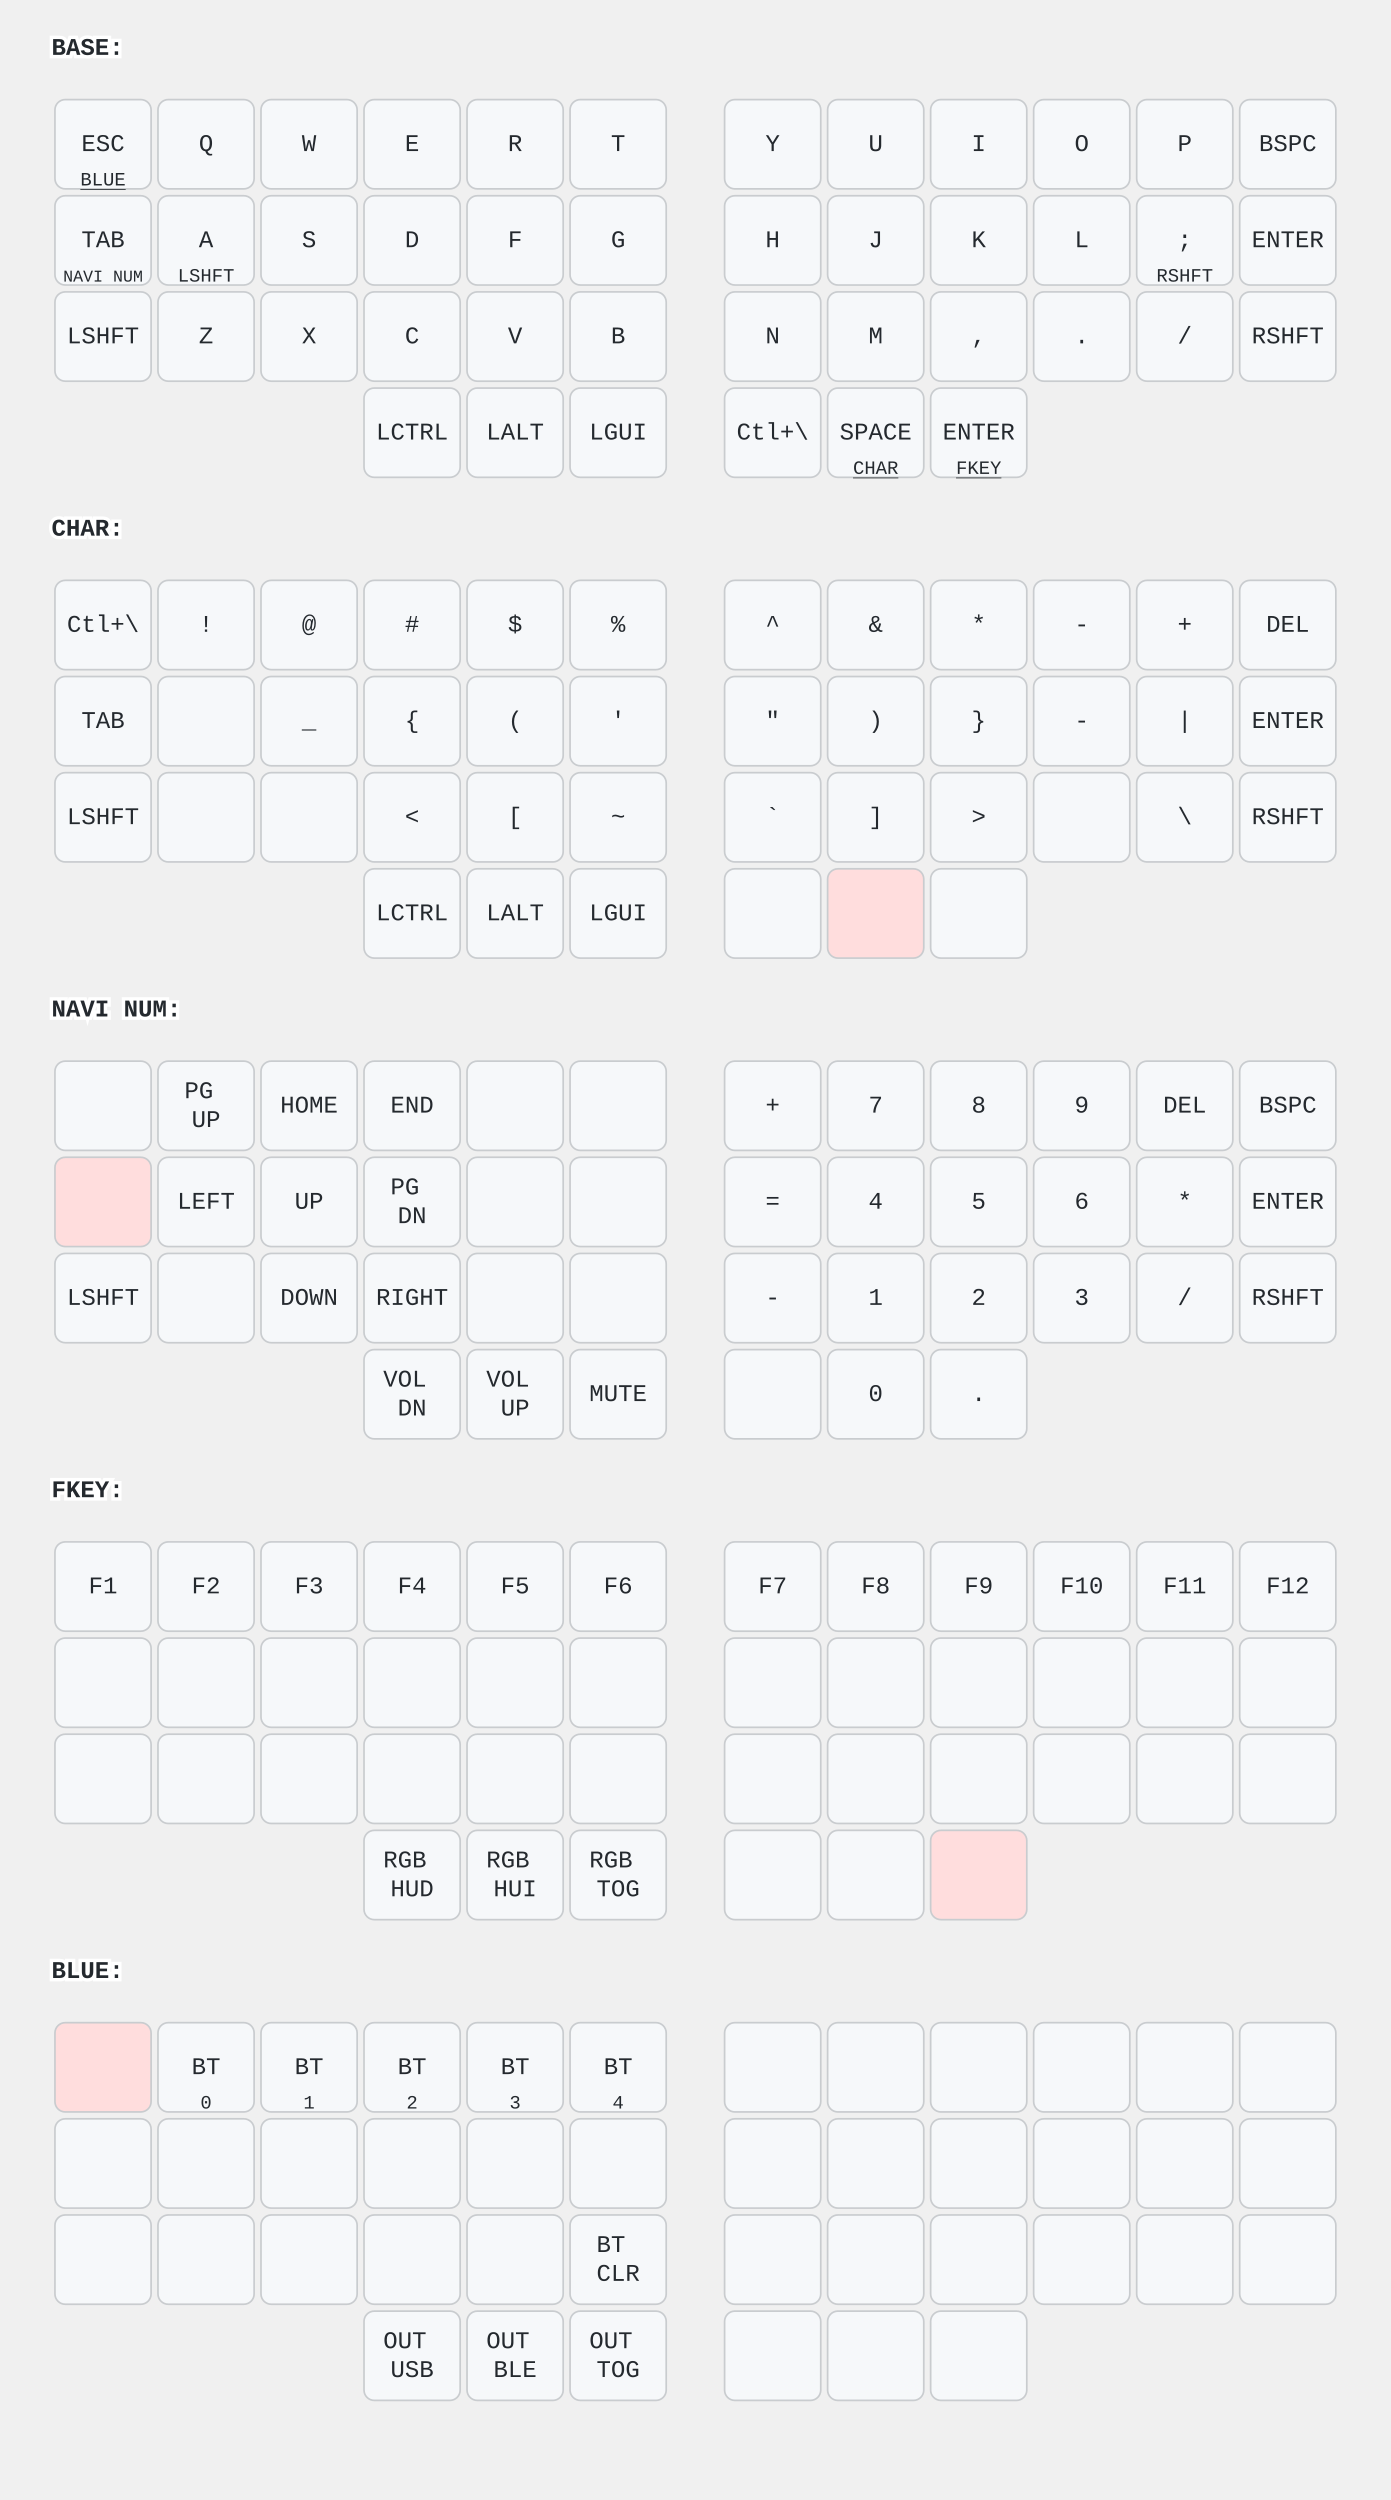
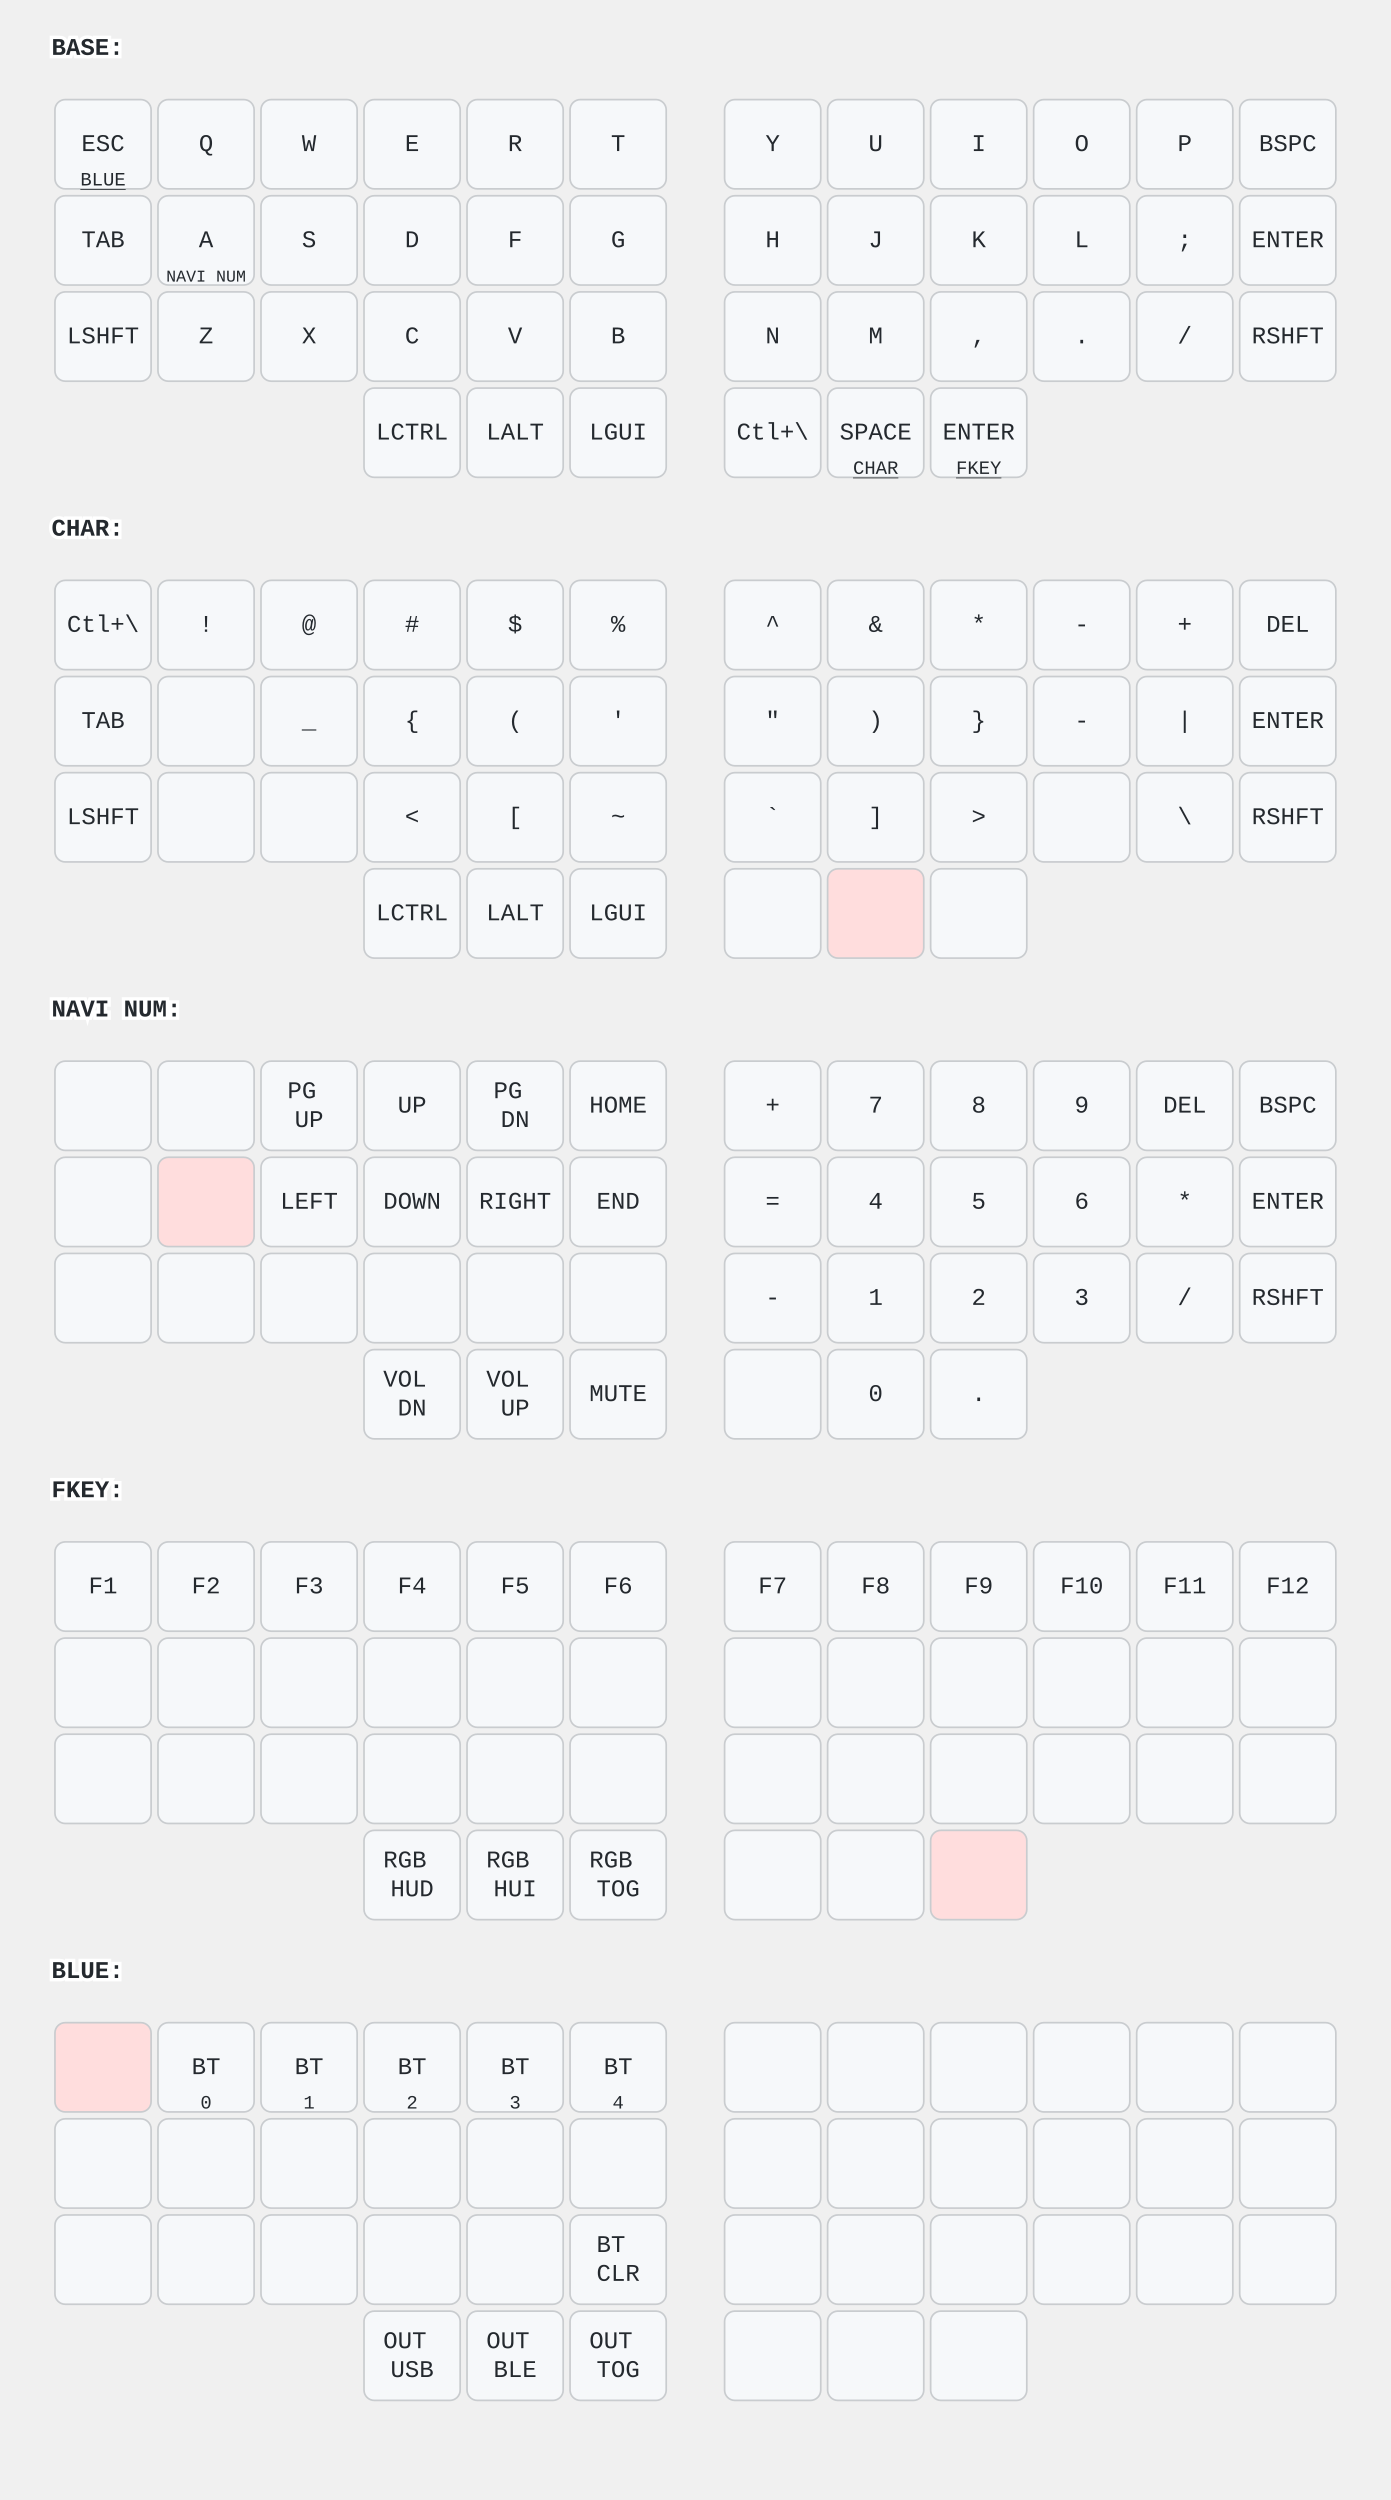
<svg xmlns="http://www.w3.org/2000/svg" width="810" height="1456" viewBox="0 0 810 1456" class="keymap">
  <style>/* inherit to force styles through use tags */
svg path {
    fill: inherit;
}

/* font and background color specifications */
svg.keymap {
    font-family: SFMono-Regular,Consolas,Liberation Mono,Menlo,monospace;
    font-size: 14px;
    font-kerning: normal;
    text-rendering: optimizeLegibility;
    fill: #24292e;
}

/* default key styling */
rect.key {
    fill: #f6f8fa;
}

rect.key, rect.combo {
    stroke: #c9cccf;
    stroke-width: 1;
}

/* default key side styling, only used is draw_key_sides is set */
rect.side {
    filter: brightness(90%);
}

/* color accent for combo boxes */
rect.combo, rect.combo-separate {
    fill: #cdf;
}

/* color accent for held keys */
rect.held, rect.combo.held {
    fill: #fdd;
}

/* color accent for ghost (optional) keys */
rect.ghost, rect.combo.ghost {
    stroke-dasharray: 4, 4;
    stroke-width: 2;
}

text {
    text-anchor: middle;
    dominant-baseline: middle;
}

/* styling for layer labels */
text.label {
    font-weight: bold;
    text-anchor: start;
    stroke: white;
    stroke-width: 4;
    paint-order: stroke;
}

/* styling for optional footer */
text.footer {
    text-anchor: end;
    dominant-baseline: auto;
    stroke: white;
    stroke-width: 4;
    paint-order: stroke;
}

/* styling for combo tap, and key non-tap label text */
text.combo, text.hold, text.shifted, text.left, text.right, text.tl, text.tr, text.bl, text.br {
    font-size: 11px;
}

text.hold, text.bl, text.br {
    text-anchor: middle;
    dominant-baseline: auto;
}

text.shifted, text.tl, text.tr {
    text-anchor: middle;
    dominant-baseline: hanging;
}

text.left, text.tl, text.bl {
    text-anchor: start;
}

text.right, text.tr, text.br {
    text-anchor: end;
}

text.layer-activator {
    text-decoration: underline;
}

/* styling for hold/shifted label text in combo box */
text.combo.hold, text.combo.shifted, text.combo.left, text.combo.right {
    font-size: 8px;
}

/* lighter symbol for transparent keys */
text.trans {
    fill: #7b7e81;
}

/* styling for combo dendrons */
path.combo {
    stroke-width: 1;
    stroke: gray;
    fill: none;
}

/* Start Tabler Icons Cleanup */
/* cannot use height/width with glyphs */
.icon-tabler &gt; path {
    fill: inherit;
    stroke: inherit;
    stroke-width: 2;
}
/* hide tabler's default box */
.icon-tabler &gt; path[stroke="none"][fill="none"] {
    visibility: hidden;
}
/* End Tabler Icons Cleanup */
</style>
  <g transform="translate(30, 0)" class="layer-BASE">
    <text x="0" y="28" class="label" id="BASE">BASE:</text>
    <g transform="translate(0, 56)">
      <g transform="translate(30, 28)" class="key keypos-0">
        <rect rx="6" ry="6" x="-28" y="-26" width="56" height="52" class="key" />
        <text x="0" y="0" class="key tap">ESC</text>
        <a href="#BLUE">
          <text x="0" y="24" class="key hold layer-activator">BLUE</text>
        </a>
      </g>
      <g transform="translate(90, 28)" class="key keypos-1">
        <rect rx="6" ry="6" x="-28" y="-26" width="56" height="52" class="key" />
        <text x="0" y="0" class="key tap">Q</text>
      </g>
      <g transform="translate(150, 28)" class="key keypos-2">
        <rect rx="6" ry="6" x="-28" y="-26" width="56" height="52" class="key" />
        <text x="0" y="0" class="key tap">W</text>
      </g>
      <g transform="translate(210, 28)" class="key keypos-3">
        <rect rx="6" ry="6" x="-28" y="-26" width="56" height="52" class="key" />
        <text x="0" y="0" class="key tap">E</text>
      </g>
      <g transform="translate(270, 28)" class="key keypos-4">
        <rect rx="6" ry="6" x="-28" y="-26" width="56" height="52" class="key" />
        <text x="0" y="0" class="key tap">R</text>
      </g>
      <g transform="translate(330, 28)" class="key keypos-5">
        <rect rx="6" ry="6" x="-28" y="-26" width="56" height="52" class="key" />
        <text x="0" y="0" class="key tap">T</text>
      </g>
      <g transform="translate(420, 28)" class="key keypos-6">
        <rect rx="6" ry="6" x="-28" y="-26" width="56" height="52" class="key" />
        <text x="0" y="0" class="key tap">Y</text>
      </g>
      <g transform="translate(480, 28)" class="key keypos-7">
        <rect rx="6" ry="6" x="-28" y="-26" width="56" height="52" class="key" />
        <text x="0" y="0" class="key tap">U</text>
      </g>
      <g transform="translate(540, 28)" class="key keypos-8">
        <rect rx="6" ry="6" x="-28" y="-26" width="56" height="52" class="key" />
        <text x="0" y="0" class="key tap">I</text>
      </g>
      <g transform="translate(600, 28)" class="key keypos-9">
        <rect rx="6" ry="6" x="-28" y="-26" width="56" height="52" class="key" />
        <text x="0" y="0" class="key tap">O</text>
      </g>
      <g transform="translate(660, 28)" class="key keypos-10">
        <rect rx="6" ry="6" x="-28" y="-26" width="56" height="52" class="key" />
        <text x="0" y="0" class="key tap">P</text>
      </g>
      <g transform="translate(720, 28)" class="key keypos-11">
        <rect rx="6" ry="6" x="-28" y="-26" width="56" height="52" class="key" />
        <text x="0" y="0" class="key tap">BSPC</text>
      </g>
      <g transform="translate(30, 84)" class="key keypos-12">
        <rect rx="6" ry="6" x="-28" y="-26" width="56" height="52" class="key" />
        <text x="0" y="0" class="key tap">TAB</text>
+       </g>
+       <g transform="translate(90, 84)" class="key keypos-13">
+         <rect rx="6" ry="6" x="-28" y="-26" width="56" height="52" class="key" />
+         <text x="0" y="0" class="key tap">A</text>
        <a href="#NAVI-NUM">
          <text x="0" y="24" class="key hold layer-activator">
            <tspan style="font-size: 88%">NAVI NUM</tspan>
          </text>
        </a>
      </g>
-       <g transform="translate(90, 84)" class="key keypos-13">
-         <rect rx="6" ry="6" x="-28" y="-26" width="56" height="52" class="key" />
-         <text x="0" y="0" class="key tap">A</text>
-         <text x="0" y="24" class="key hold">LSHFT</text>
-       </g>
      <g transform="translate(150, 84)" class="key keypos-14">
        <rect rx="6" ry="6" x="-28" y="-26" width="56" height="52" class="key" />
        <text x="0" y="0" class="key tap">S</text>
      </g>
      <g transform="translate(210, 84)" class="key keypos-15">
        <rect rx="6" ry="6" x="-28" y="-26" width="56" height="52" class="key" />
        <text x="0" y="0" class="key tap">D</text>
      </g>
      <g transform="translate(270, 84)" class="key keypos-16">
        <rect rx="6" ry="6" x="-28" y="-26" width="56" height="52" class="key" />
        <text x="0" y="0" class="key tap">F</text>
      </g>
      <g transform="translate(330, 84)" class="key keypos-17">
        <rect rx="6" ry="6" x="-28" y="-26" width="56" height="52" class="key" />
        <text x="0" y="0" class="key tap">G</text>
      </g>
      <g transform="translate(420, 84)" class="key keypos-18">
        <rect rx="6" ry="6" x="-28" y="-26" width="56" height="52" class="key" />
        <text x="0" y="0" class="key tap">H</text>
      </g>
      <g transform="translate(480, 84)" class="key keypos-19">
        <rect rx="6" ry="6" x="-28" y="-26" width="56" height="52" class="key" />
        <text x="0" y="0" class="key tap">J</text>
      </g>
      <g transform="translate(540, 84)" class="key keypos-20">
        <rect rx="6" ry="6" x="-28" y="-26" width="56" height="52" class="key" />
        <text x="0" y="0" class="key tap">K</text>
      </g>
      <g transform="translate(600, 84)" class="key keypos-21">
        <rect rx="6" ry="6" x="-28" y="-26" width="56" height="52" class="key" />
        <text x="0" y="0" class="key tap">L</text>
      </g>
      <g transform="translate(660, 84)" class="key keypos-22">
        <rect rx="6" ry="6" x="-28" y="-26" width="56" height="52" class="key" />
        <text x="0" y="0" class="key tap">;</text>
-         <text x="0" y="24" class="key hold">RSHFT</text>
      </g>
      <g transform="translate(720, 84)" class="key keypos-23">
        <rect rx="6" ry="6" x="-28" y="-26" width="56" height="52" class="key" />
        <text x="0" y="0" class="key tap">ENTER</text>
      </g>
      <g transform="translate(30, 140)" class="key keypos-24">
        <rect rx="6" ry="6" x="-28" y="-26" width="56" height="52" class="key" />
        <text x="0" y="0" class="key tap">LSHFT</text>
      </g>
      <g transform="translate(90, 140)" class="key keypos-25">
        <rect rx="6" ry="6" x="-28" y="-26" width="56" height="52" class="key" />
        <text x="0" y="0" class="key tap">Z</text>
      </g>
      <g transform="translate(150, 140)" class="key keypos-26">
        <rect rx="6" ry="6" x="-28" y="-26" width="56" height="52" class="key" />
        <text x="0" y="0" class="key tap">X</text>
      </g>
      <g transform="translate(210, 140)" class="key keypos-27">
        <rect rx="6" ry="6" x="-28" y="-26" width="56" height="52" class="key" />
        <text x="0" y="0" class="key tap">C</text>
      </g>
      <g transform="translate(270, 140)" class="key keypos-28">
        <rect rx="6" ry="6" x="-28" y="-26" width="56" height="52" class="key" />
        <text x="0" y="0" class="key tap">V</text>
      </g>
      <g transform="translate(330, 140)" class="key keypos-29">
        <rect rx="6" ry="6" x="-28" y="-26" width="56" height="52" class="key" />
        <text x="0" y="0" class="key tap">B</text>
      </g>
      <g transform="translate(420, 140)" class="key keypos-30">
        <rect rx="6" ry="6" x="-28" y="-26" width="56" height="52" class="key" />
        <text x="0" y="0" class="key tap">N</text>
      </g>
      <g transform="translate(480, 140)" class="key keypos-31">
        <rect rx="6" ry="6" x="-28" y="-26" width="56" height="52" class="key" />
        <text x="0" y="0" class="key tap">M</text>
      </g>
      <g transform="translate(540, 140)" class="key keypos-32">
        <rect rx="6" ry="6" x="-28" y="-26" width="56" height="52" class="key" />
        <text x="0" y="0" class="key tap">,</text>
      </g>
      <g transform="translate(600, 140)" class="key keypos-33">
        <rect rx="6" ry="6" x="-28" y="-26" width="56" height="52" class="key" />
        <text x="0" y="0" class="key tap">.</text>
      </g>
      <g transform="translate(660, 140)" class="key keypos-34">
        <rect rx="6" ry="6" x="-28" y="-26" width="56" height="52" class="key" />
        <text x="0" y="0" class="key tap">/</text>
      </g>
      <g transform="translate(720, 140)" class="key keypos-35">
        <rect rx="6" ry="6" x="-28" y="-26" width="56" height="52" class="key" />
        <text x="0" y="0" class="key tap">RSHFT</text>
      </g>
      <g transform="translate(210, 196)" class="key keypos-36">
        <rect rx="6" ry="6" x="-28" y="-26" width="56" height="52" class="key" />
        <text x="0" y="0" class="key tap">LCTRL</text>
      </g>
      <g transform="translate(270, 196)" class="key keypos-37">
        <rect rx="6" ry="6" x="-28" y="-26" width="56" height="52" class="key" />
        <text x="0" y="0" class="key tap">LALT</text>
      </g>
      <g transform="translate(330, 196)" class="key keypos-38">
        <rect rx="6" ry="6" x="-28" y="-26" width="56" height="52" class="key" />
        <text x="0" y="0" class="key tap">LGUI</text>
      </g>
      <g transform="translate(420, 196)" class="key keypos-39">
        <rect rx="6" ry="6" x="-28" y="-26" width="56" height="52" class="key" />
        <text x="0" y="0" class="key tap">Ctl+\</text>
      </g>
      <g transform="translate(480, 196)" class="key keypos-40">
        <rect rx="6" ry="6" x="-28" y="-26" width="56" height="52" class="key" />
        <text x="0" y="0" class="key tap">SPACE</text>
        <a href="#CHAR">
          <text x="0" y="24" class="key hold layer-activator">CHAR</text>
        </a>
      </g>
      <g transform="translate(540, 196)" class="key keypos-41">
        <rect rx="6" ry="6" x="-28" y="-26" width="56" height="52" class="key" />
        <text x="0" y="0" class="key tap">ENTER</text>
        <a href="#FKEY">
          <text x="0" y="24" class="key hold layer-activator">FKEY</text>
        </a>
      </g>
    </g>
  </g>
  <g transform="translate(30, 280)" class="layer-CHAR">
    <text x="0" y="28" class="label" id="CHAR">CHAR:</text>
    <g transform="translate(0, 56)">
      <g transform="translate(30, 28)" class="key keypos-0">
        <rect rx="6" ry="6" x="-28" y="-26" width="56" height="52" class="key" />
        <text x="0" y="0" class="key tap">Ctl+\</text>
      </g>
      <g transform="translate(90, 28)" class="key keypos-1">
        <rect rx="6" ry="6" x="-28" y="-26" width="56" height="52" class="key" />
        <text x="0" y="0" class="key tap">!</text>
      </g>
      <g transform="translate(150, 28)" class="key keypos-2">
        <rect rx="6" ry="6" x="-28" y="-26" width="56" height="52" class="key" />
        <text x="0" y="0" class="key tap">@</text>
      </g>
      <g transform="translate(210, 28)" class="key keypos-3">
        <rect rx="6" ry="6" x="-28" y="-26" width="56" height="52" class="key" />
        <text x="0" y="0" class="key tap">#</text>
      </g>
      <g transform="translate(270, 28)" class="key keypos-4">
        <rect rx="6" ry="6" x="-28" y="-26" width="56" height="52" class="key" />
        <text x="0" y="0" class="key tap">$</text>
      </g>
      <g transform="translate(330, 28)" class="key keypos-5">
        <rect rx="6" ry="6" x="-28" y="-26" width="56" height="52" class="key" />
        <text x="0" y="0" class="key tap">%</text>
      </g>
      <g transform="translate(420, 28)" class="key keypos-6">
        <rect rx="6" ry="6" x="-28" y="-26" width="56" height="52" class="key" />
        <text x="0" y="0" class="key tap">^</text>
      </g>
      <g transform="translate(480, 28)" class="key keypos-7">
        <rect rx="6" ry="6" x="-28" y="-26" width="56" height="52" class="key" />
        <text x="0" y="0" class="key tap">&amp;</text>
      </g>
      <g transform="translate(540, 28)" class="key keypos-8">
        <rect rx="6" ry="6" x="-28" y="-26" width="56" height="52" class="key" />
        <text x="0" y="0" class="key tap">*</text>
      </g>
      <g transform="translate(600, 28)" class="key keypos-9">
        <rect rx="6" ry="6" x="-28" y="-26" width="56" height="52" class="key" />
        <text x="0" y="0" class="key tap">-</text>
      </g>
      <g transform="translate(660, 28)" class="key keypos-10">
        <rect rx="6" ry="6" x="-28" y="-26" width="56" height="52" class="key" />
        <text x="0" y="0" class="key tap">+</text>
      </g>
      <g transform="translate(720, 28)" class="key keypos-11">
        <rect rx="6" ry="6" x="-28" y="-26" width="56" height="52" class="key" />
        <text x="0" y="0" class="key tap">DEL</text>
      </g>
      <g transform="translate(30, 84)" class="key keypos-12">
        <rect rx="6" ry="6" x="-28" y="-26" width="56" height="52" class="key" />
        <text x="0" y="0" class="key tap">TAB</text>
      </g>
      <g transform="translate(90, 84)" class="key keypos-13">
        <rect rx="6" ry="6" x="-28" y="-26" width="56" height="52" class="key" />
      </g>
      <g transform="translate(150, 84)" class="key keypos-14">
        <rect rx="6" ry="6" x="-28" y="-26" width="56" height="52" class="key" />
        <text x="0" y="0" class="key tap">_</text>
      </g>
      <g transform="translate(210, 84)" class="key keypos-15">
        <rect rx="6" ry="6" x="-28" y="-26" width="56" height="52" class="key" />
        <text x="0" y="0" class="key tap">{</text>
      </g>
      <g transform="translate(270, 84)" class="key keypos-16">
        <rect rx="6" ry="6" x="-28" y="-26" width="56" height="52" class="key" />
        <text x="0" y="0" class="key tap">(</text>
      </g>
      <g transform="translate(330, 84)" class="key keypos-17">
        <rect rx="6" ry="6" x="-28" y="-26" width="56" height="52" class="key" />
        <text x="0" y="0" class="key tap">'</text>
      </g>
      <g transform="translate(420, 84)" class="key keypos-18">
        <rect rx="6" ry="6" x="-28" y="-26" width="56" height="52" class="key" />
        <text x="0" y="0" class="key tap">"</text>
      </g>
      <g transform="translate(480, 84)" class="key keypos-19">
        <rect rx="6" ry="6" x="-28" y="-26" width="56" height="52" class="key" />
        <text x="0" y="0" class="key tap">)</text>
      </g>
      <g transform="translate(540, 84)" class="key keypos-20">
        <rect rx="6" ry="6" x="-28" y="-26" width="56" height="52" class="key" />
        <text x="0" y="0" class="key tap">}</text>
      </g>
      <g transform="translate(600, 84)" class="key keypos-21">
        <rect rx="6" ry="6" x="-28" y="-26" width="56" height="52" class="key" />
        <text x="0" y="0" class="key tap">-</text>
      </g>
      <g transform="translate(660, 84)" class="key keypos-22">
        <rect rx="6" ry="6" x="-28" y="-26" width="56" height="52" class="key" />
        <text x="0" y="0" class="key tap">|</text>
      </g>
      <g transform="translate(720, 84)" class="key keypos-23">
        <rect rx="6" ry="6" x="-28" y="-26" width="56" height="52" class="key" />
        <text x="0" y="0" class="key tap">ENTER</text>
      </g>
      <g transform="translate(30, 140)" class="key keypos-24">
        <rect rx="6" ry="6" x="-28" y="-26" width="56" height="52" class="key" />
        <text x="0" y="0" class="key tap">LSHFT</text>
      </g>
      <g transform="translate(90, 140)" class="key keypos-25">
        <rect rx="6" ry="6" x="-28" y="-26" width="56" height="52" class="key" />
      </g>
      <g transform="translate(150, 140)" class="key keypos-26">
        <rect rx="6" ry="6" x="-28" y="-26" width="56" height="52" class="key" />
      </g>
      <g transform="translate(210, 140)" class="key keypos-27">
        <rect rx="6" ry="6" x="-28" y="-26" width="56" height="52" class="key" />
        <text x="0" y="0" class="key tap">&lt;</text>
      </g>
      <g transform="translate(270, 140)" class="key keypos-28">
        <rect rx="6" ry="6" x="-28" y="-26" width="56" height="52" class="key" />
        <text x="0" y="0" class="key tap">[</text>
      </g>
      <g transform="translate(330, 140)" class="key keypos-29">
        <rect rx="6" ry="6" x="-28" y="-26" width="56" height="52" class="key" />
        <text x="0" y="0" class="key tap">~</text>
      </g>
      <g transform="translate(420, 140)" class="key keypos-30">
        <rect rx="6" ry="6" x="-28" y="-26" width="56" height="52" class="key" />
        <text x="0" y="0" class="key tap">`</text>
      </g>
      <g transform="translate(480, 140)" class="key keypos-31">
        <rect rx="6" ry="6" x="-28" y="-26" width="56" height="52" class="key" />
        <text x="0" y="0" class="key tap">]</text>
      </g>
      <g transform="translate(540, 140)" class="key keypos-32">
        <rect rx="6" ry="6" x="-28" y="-26" width="56" height="52" class="key" />
        <text x="0" y="0" class="key tap">&gt;</text>
      </g>
      <g transform="translate(600, 140)" class="key keypos-33">
        <rect rx="6" ry="6" x="-28" y="-26" width="56" height="52" class="key" />
      </g>
      <g transform="translate(660, 140)" class="key keypos-34">
        <rect rx="6" ry="6" x="-28" y="-26" width="56" height="52" class="key" />
        <text x="0" y="0" class="key tap">\</text>
      </g>
      <g transform="translate(720, 140)" class="key keypos-35">
        <rect rx="6" ry="6" x="-28" y="-26" width="56" height="52" class="key" />
        <text x="0" y="0" class="key tap">RSHFT</text>
      </g>
      <g transform="translate(210, 196)" class="key keypos-36">
        <rect rx="6" ry="6" x="-28" y="-26" width="56" height="52" class="key" />
        <text x="0" y="0" class="key tap">LCTRL</text>
      </g>
      <g transform="translate(270, 196)" class="key keypos-37">
        <rect rx="6" ry="6" x="-28" y="-26" width="56" height="52" class="key" />
        <text x="0" y="0" class="key tap">LALT</text>
      </g>
      <g transform="translate(330, 196)" class="key keypos-38">
        <rect rx="6" ry="6" x="-28" y="-26" width="56" height="52" class="key" />
        <text x="0" y="0" class="key tap">LGUI</text>
      </g>
      <g transform="translate(420, 196)" class="key keypos-39">
        <rect rx="6" ry="6" x="-28" y="-26" width="56" height="52" class="key" />
      </g>
      <g transform="translate(480, 196)" class="key held keypos-40">
        <rect rx="6" ry="6" x="-28" y="-26" width="56" height="52" class="key held" />
      </g>
      <g transform="translate(540, 196)" class="key keypos-41">
        <rect rx="6" ry="6" x="-28" y="-26" width="56" height="52" class="key" />
      </g>
    </g>
  </g>
  <g transform="translate(30, 560)" class="layer-NAVI NUM">
    <text x="0" y="28" class="label" id="NAVI-NUM">NAVI NUM:</text>
    <g transform="translate(0, 56)">
      <g transform="translate(30, 28)" class="key keypos-0">
        <rect rx="6" ry="6" x="-28" y="-26" width="56" height="52" class="key" />
      </g>
      <g transform="translate(90, 28)" class="key keypos-1">
        <rect rx="6" ry="6" x="-28" y="-26" width="56" height="52" class="key" />
+       </g>
+       <g transform="translate(150, 28)" class="key keypos-2">
+         <rect rx="6" ry="6" x="-28" y="-26" width="56" height="52" class="key" />
        <text x="0" y="0" class="key tap">
          <tspan x="0" dy="-0.6em">PG</tspan>
          <tspan x="0" dy="1.2em">UP</tspan>
        </text>
      </g>
-       <g transform="translate(150, 28)" class="key keypos-2">
-         <rect rx="6" ry="6" x="-28" y="-26" width="56" height="52" class="key" />
-         <text x="0" y="0" class="key tap">HOME</text>
-       </g>
      <g transform="translate(210, 28)" class="key keypos-3">
        <rect rx="6" ry="6" x="-28" y="-26" width="56" height="52" class="key" />
-         <text x="0" y="0" class="key tap">END</text>
+         <text x="0" y="0" class="key tap">UP</text>
      </g>
      <g transform="translate(270, 28)" class="key keypos-4">
-         <rect rx="6" ry="6" x="-28" y="-26" width="56" height="52" class="key" />
-       </g>
-       <g transform="translate(330, 28)" class="key keypos-5">
-         <rect rx="6" ry="6" x="-28" y="-26" width="56" height="52" class="key" />
-       </g>
-       <g transform="translate(420, 28)" class="key keypos-6">
-         <rect rx="6" ry="6" x="-28" y="-26" width="56" height="52" class="key" />
-         <text x="0" y="0" class="key tap">+</text>
-       </g>
-       <g transform="translate(480, 28)" class="key keypos-7">
-         <rect rx="6" ry="6" x="-28" y="-26" width="56" height="52" class="key" />
-         <text x="0" y="0" class="key tap">7</text>
-       </g>
-       <g transform="translate(540, 28)" class="key keypos-8">
-         <rect rx="6" ry="6" x="-28" y="-26" width="56" height="52" class="key" />
-         <text x="0" y="0" class="key tap">8</text>
-       </g>
-       <g transform="translate(600, 28)" class="key keypos-9">
-         <rect rx="6" ry="6" x="-28" y="-26" width="56" height="52" class="key" />
-         <text x="0" y="0" class="key tap">9</text>
-       </g>
-       <g transform="translate(660, 28)" class="key keypos-10">
-         <rect rx="6" ry="6" x="-28" y="-26" width="56" height="52" class="key" />
-         <text x="0" y="0" class="key tap">DEL</text>
-       </g>
-       <g transform="translate(720, 28)" class="key keypos-11">
-         <rect rx="6" ry="6" x="-28" y="-26" width="56" height="52" class="key" />
-         <text x="0" y="0" class="key tap">BSPC</text>
-       </g>
-       <g transform="translate(30, 84)" class="key held keypos-12">
-         <rect rx="6" ry="6" x="-28" y="-26" width="56" height="52" class="key held" />
-       </g>
-       <g transform="translate(90, 84)" class="key keypos-13">
-         <rect rx="6" ry="6" x="-28" y="-26" width="56" height="52" class="key" />
-         <text x="0" y="0" class="key tap">LEFT</text>
-       </g>
-       <g transform="translate(150, 84)" class="key keypos-14">
-         <rect rx="6" ry="6" x="-28" y="-26" width="56" height="52" class="key" />
-         <text x="0" y="0" class="key tap">UP</text>
-       </g>
-       <g transform="translate(210, 84)" class="key keypos-15">
        <rect rx="6" ry="6" x="-28" y="-26" width="56" height="52" class="key" />
        <text x="0" y="0" class="key tap">
          <tspan x="0" dy="-0.6em">PG</tspan>
          <tspan x="0" dy="1.2em">DN</tspan>
        </text>
      </g>
+       <g transform="translate(330, 28)" class="key keypos-5">
+         <rect rx="6" ry="6" x="-28" y="-26" width="56" height="52" class="key" />
+         <text x="0" y="0" class="key tap">HOME</text>
+       </g>
+       <g transform="translate(420, 28)" class="key keypos-6">
+         <rect rx="6" ry="6" x="-28" y="-26" width="56" height="52" class="key" />
+         <text x="0" y="0" class="key tap">+</text>
+       </g>
+       <g transform="translate(480, 28)" class="key keypos-7">
+         <rect rx="6" ry="6" x="-28" y="-26" width="56" height="52" class="key" />
+         <text x="0" y="0" class="key tap">7</text>
+       </g>
+       <g transform="translate(540, 28)" class="key keypos-8">
+         <rect rx="6" ry="6" x="-28" y="-26" width="56" height="52" class="key" />
+         <text x="0" y="0" class="key tap">8</text>
+       </g>
+       <g transform="translate(600, 28)" class="key keypos-9">
+         <rect rx="6" ry="6" x="-28" y="-26" width="56" height="52" class="key" />
+         <text x="0" y="0" class="key tap">9</text>
+       </g>
+       <g transform="translate(660, 28)" class="key keypos-10">
+         <rect rx="6" ry="6" x="-28" y="-26" width="56" height="52" class="key" />
+         <text x="0" y="0" class="key tap">DEL</text>
+       </g>
+       <g transform="translate(720, 28)" class="key keypos-11">
+         <rect rx="6" ry="6" x="-28" y="-26" width="56" height="52" class="key" />
+         <text x="0" y="0" class="key tap">BSPC</text>
+       </g>
+       <g transform="translate(30, 84)" class="key keypos-12">
+         <rect rx="6" ry="6" x="-28" y="-26" width="56" height="52" class="key" />
+       </g>
+       <g transform="translate(90, 84)" class="key held keypos-13">
+         <rect rx="6" ry="6" x="-28" y="-26" width="56" height="52" class="key held" />
+       </g>
+       <g transform="translate(150, 84)" class="key keypos-14">
+         <rect rx="6" ry="6" x="-28" y="-26" width="56" height="52" class="key" />
+         <text x="0" y="0" class="key tap">LEFT</text>
+       </g>
+       <g transform="translate(210, 84)" class="key keypos-15">
+         <rect rx="6" ry="6" x="-28" y="-26" width="56" height="52" class="key" />
+         <text x="0" y="0" class="key tap">DOWN</text>
+       </g>
      <g transform="translate(270, 84)" class="key keypos-16">
        <rect rx="6" ry="6" x="-28" y="-26" width="56" height="52" class="key" />
+         <text x="0" y="0" class="key tap">RIGHT</text>
      </g>
      <g transform="translate(330, 84)" class="key keypos-17">
        <rect rx="6" ry="6" x="-28" y="-26" width="56" height="52" class="key" />
+         <text x="0" y="0" class="key tap">END</text>
      </g>
      <g transform="translate(420, 84)" class="key keypos-18">
        <rect rx="6" ry="6" x="-28" y="-26" width="56" height="52" class="key" />
        <text x="0" y="0" class="key tap">=</text>
      </g>
      <g transform="translate(480, 84)" class="key keypos-19">
        <rect rx="6" ry="6" x="-28" y="-26" width="56" height="52" class="key" />
        <text x="0" y="0" class="key tap">4</text>
      </g>
      <g transform="translate(540, 84)" class="key keypos-20">
        <rect rx="6" ry="6" x="-28" y="-26" width="56" height="52" class="key" />
        <text x="0" y="0" class="key tap">5</text>
      </g>
      <g transform="translate(600, 84)" class="key keypos-21">
        <rect rx="6" ry="6" x="-28" y="-26" width="56" height="52" class="key" />
        <text x="0" y="0" class="key tap">6</text>
      </g>
      <g transform="translate(660, 84)" class="key keypos-22">
        <rect rx="6" ry="6" x="-28" y="-26" width="56" height="52" class="key" />
        <text x="0" y="0" class="key tap">*</text>
      </g>
      <g transform="translate(720, 84)" class="key keypos-23">
        <rect rx="6" ry="6" x="-28" y="-26" width="56" height="52" class="key" />
        <text x="0" y="0" class="key tap">ENTER</text>
      </g>
      <g transform="translate(30, 140)" class="key keypos-24">
        <rect rx="6" ry="6" x="-28" y="-26" width="56" height="52" class="key" />
-         <text x="0" y="0" class="key tap">LSHFT</text>
      </g>
      <g transform="translate(90, 140)" class="key keypos-25">
        <rect rx="6" ry="6" x="-28" y="-26" width="56" height="52" class="key" />
      </g>
      <g transform="translate(150, 140)" class="key keypos-26">
        <rect rx="6" ry="6" x="-28" y="-26" width="56" height="52" class="key" />
-         <text x="0" y="0" class="key tap">DOWN</text>
      </g>
      <g transform="translate(210, 140)" class="key keypos-27">
        <rect rx="6" ry="6" x="-28" y="-26" width="56" height="52" class="key" />
-         <text x="0" y="0" class="key tap">RIGHT</text>
      </g>
      <g transform="translate(270, 140)" class="key keypos-28">
        <rect rx="6" ry="6" x="-28" y="-26" width="56" height="52" class="key" />
      </g>
      <g transform="translate(330, 140)" class="key keypos-29">
        <rect rx="6" ry="6" x="-28" y="-26" width="56" height="52" class="key" />
      </g>
      <g transform="translate(420, 140)" class="key keypos-30">
        <rect rx="6" ry="6" x="-28" y="-26" width="56" height="52" class="key" />
        <text x="0" y="0" class="key tap">-</text>
      </g>
      <g transform="translate(480, 140)" class="key keypos-31">
        <rect rx="6" ry="6" x="-28" y="-26" width="56" height="52" class="key" />
        <text x="0" y="0" class="key tap">1</text>
      </g>
      <g transform="translate(540, 140)" class="key keypos-32">
        <rect rx="6" ry="6" x="-28" y="-26" width="56" height="52" class="key" />
        <text x="0" y="0" class="key tap">2</text>
      </g>
      <g transform="translate(600, 140)" class="key keypos-33">
        <rect rx="6" ry="6" x="-28" y="-26" width="56" height="52" class="key" />
        <text x="0" y="0" class="key tap">3</text>
      </g>
      <g transform="translate(660, 140)" class="key keypos-34">
        <rect rx="6" ry="6" x="-28" y="-26" width="56" height="52" class="key" />
        <text x="0" y="0" class="key tap">/</text>
      </g>
      <g transform="translate(720, 140)" class="key keypos-35">
        <rect rx="6" ry="6" x="-28" y="-26" width="56" height="52" class="key" />
        <text x="0" y="0" class="key tap">RSHFT</text>
      </g>
      <g transform="translate(210, 196)" class="key keypos-36">
        <rect rx="6" ry="6" x="-28" y="-26" width="56" height="52" class="key" />
        <text x="0" y="0" class="key tap">
          <tspan x="0" dy="-0.6em">VOL</tspan>
          <tspan x="0" dy="1.2em">DN</tspan>
        </text>
      </g>
      <g transform="translate(270, 196)" class="key keypos-37">
        <rect rx="6" ry="6" x="-28" y="-26" width="56" height="52" class="key" />
        <text x="0" y="0" class="key tap">
          <tspan x="0" dy="-0.6em">VOL</tspan>
          <tspan x="0" dy="1.2em">UP</tspan>
        </text>
      </g>
      <g transform="translate(330, 196)" class="key keypos-38">
        <rect rx="6" ry="6" x="-28" y="-26" width="56" height="52" class="key" />
        <text x="0" y="0" class="key tap">MUTE</text>
      </g>
      <g transform="translate(420, 196)" class="key keypos-39">
        <rect rx="6" ry="6" x="-28" y="-26" width="56" height="52" class="key" />
      </g>
      <g transform="translate(480, 196)" class="key keypos-40">
        <rect rx="6" ry="6" x="-28" y="-26" width="56" height="52" class="key" />
        <text x="0" y="0" class="key tap">0</text>
      </g>
      <g transform="translate(540, 196)" class="key keypos-41">
        <rect rx="6" ry="6" x="-28" y="-26" width="56" height="52" class="key" />
        <text x="0" y="0" class="key tap">.</text>
      </g>
    </g>
  </g>
  <g transform="translate(30, 840)" class="layer-FKEY">
    <text x="0" y="28" class="label" id="FKEY">FKEY:</text>
    <g transform="translate(0, 56)">
      <g transform="translate(30, 28)" class="key keypos-0">
        <rect rx="6" ry="6" x="-28" y="-26" width="56" height="52" class="key" />
        <text x="0" y="0" class="key tap">F1</text>
      </g>
      <g transform="translate(90, 28)" class="key keypos-1">
        <rect rx="6" ry="6" x="-28" y="-26" width="56" height="52" class="key" />
        <text x="0" y="0" class="key tap">F2</text>
      </g>
      <g transform="translate(150, 28)" class="key keypos-2">
        <rect rx="6" ry="6" x="-28" y="-26" width="56" height="52" class="key" />
        <text x="0" y="0" class="key tap">F3</text>
      </g>
      <g transform="translate(210, 28)" class="key keypos-3">
        <rect rx="6" ry="6" x="-28" y="-26" width="56" height="52" class="key" />
        <text x="0" y="0" class="key tap">F4</text>
      </g>
      <g transform="translate(270, 28)" class="key keypos-4">
        <rect rx="6" ry="6" x="-28" y="-26" width="56" height="52" class="key" />
        <text x="0" y="0" class="key tap">F5</text>
      </g>
      <g transform="translate(330, 28)" class="key keypos-5">
        <rect rx="6" ry="6" x="-28" y="-26" width="56" height="52" class="key" />
        <text x="0" y="0" class="key tap">F6</text>
      </g>
      <g transform="translate(420, 28)" class="key keypos-6">
        <rect rx="6" ry="6" x="-28" y="-26" width="56" height="52" class="key" />
        <text x="0" y="0" class="key tap">F7</text>
      </g>
      <g transform="translate(480, 28)" class="key keypos-7">
        <rect rx="6" ry="6" x="-28" y="-26" width="56" height="52" class="key" />
        <text x="0" y="0" class="key tap">F8</text>
      </g>
      <g transform="translate(540, 28)" class="key keypos-8">
        <rect rx="6" ry="6" x="-28" y="-26" width="56" height="52" class="key" />
        <text x="0" y="0" class="key tap">F9</text>
      </g>
      <g transform="translate(600, 28)" class="key keypos-9">
        <rect rx="6" ry="6" x="-28" y="-26" width="56" height="52" class="key" />
        <text x="0" y="0" class="key tap">F10</text>
      </g>
      <g transform="translate(660, 28)" class="key keypos-10">
        <rect rx="6" ry="6" x="-28" y="-26" width="56" height="52" class="key" />
        <text x="0" y="0" class="key tap">F11</text>
      </g>
      <g transform="translate(720, 28)" class="key keypos-11">
        <rect rx="6" ry="6" x="-28" y="-26" width="56" height="52" class="key" />
        <text x="0" y="0" class="key tap">F12</text>
      </g>
      <g transform="translate(30, 84)" class="key keypos-12">
        <rect rx="6" ry="6" x="-28" y="-26" width="56" height="52" class="key" />
      </g>
      <g transform="translate(90, 84)" class="key keypos-13">
        <rect rx="6" ry="6" x="-28" y="-26" width="56" height="52" class="key" />
      </g>
      <g transform="translate(150, 84)" class="key keypos-14">
        <rect rx="6" ry="6" x="-28" y="-26" width="56" height="52" class="key" />
      </g>
      <g transform="translate(210, 84)" class="key keypos-15">
        <rect rx="6" ry="6" x="-28" y="-26" width="56" height="52" class="key" />
      </g>
      <g transform="translate(270, 84)" class="key keypos-16">
        <rect rx="6" ry="6" x="-28" y="-26" width="56" height="52" class="key" />
      </g>
      <g transform="translate(330, 84)" class="key keypos-17">
        <rect rx="6" ry="6" x="-28" y="-26" width="56" height="52" class="key" />
      </g>
      <g transform="translate(420, 84)" class="key keypos-18">
        <rect rx="6" ry="6" x="-28" y="-26" width="56" height="52" class="key" />
      </g>
      <g transform="translate(480, 84)" class="key keypos-19">
        <rect rx="6" ry="6" x="-28" y="-26" width="56" height="52" class="key" />
      </g>
      <g transform="translate(540, 84)" class="key keypos-20">
        <rect rx="6" ry="6" x="-28" y="-26" width="56" height="52" class="key" />
      </g>
      <g transform="translate(600, 84)" class="key keypos-21">
        <rect rx="6" ry="6" x="-28" y="-26" width="56" height="52" class="key" />
      </g>
      <g transform="translate(660, 84)" class="key keypos-22">
        <rect rx="6" ry="6" x="-28" y="-26" width="56" height="52" class="key" />
      </g>
      <g transform="translate(720, 84)" class="key keypos-23">
        <rect rx="6" ry="6" x="-28" y="-26" width="56" height="52" class="key" />
      </g>
      <g transform="translate(30, 140)" class="key keypos-24">
        <rect rx="6" ry="6" x="-28" y="-26" width="56" height="52" class="key" />
      </g>
      <g transform="translate(90, 140)" class="key keypos-25">
        <rect rx="6" ry="6" x="-28" y="-26" width="56" height="52" class="key" />
      </g>
      <g transform="translate(150, 140)" class="key keypos-26">
        <rect rx="6" ry="6" x="-28" y="-26" width="56" height="52" class="key" />
      </g>
      <g transform="translate(210, 140)" class="key keypos-27">
        <rect rx="6" ry="6" x="-28" y="-26" width="56" height="52" class="key" />
      </g>
      <g transform="translate(270, 140)" class="key keypos-28">
        <rect rx="6" ry="6" x="-28" y="-26" width="56" height="52" class="key" />
      </g>
      <g transform="translate(330, 140)" class="key keypos-29">
        <rect rx="6" ry="6" x="-28" y="-26" width="56" height="52" class="key" />
      </g>
      <g transform="translate(420, 140)" class="key keypos-30">
        <rect rx="6" ry="6" x="-28" y="-26" width="56" height="52" class="key" />
      </g>
      <g transform="translate(480, 140)" class="key keypos-31">
        <rect rx="6" ry="6" x="-28" y="-26" width="56" height="52" class="key" />
      </g>
      <g transform="translate(540, 140)" class="key keypos-32">
        <rect rx="6" ry="6" x="-28" y="-26" width="56" height="52" class="key" />
      </g>
      <g transform="translate(600, 140)" class="key keypos-33">
        <rect rx="6" ry="6" x="-28" y="-26" width="56" height="52" class="key" />
      </g>
      <g transform="translate(660, 140)" class="key keypos-34">
        <rect rx="6" ry="6" x="-28" y="-26" width="56" height="52" class="key" />
      </g>
      <g transform="translate(720, 140)" class="key keypos-35">
        <rect rx="6" ry="6" x="-28" y="-26" width="56" height="52" class="key" />
      </g>
      <g transform="translate(210, 196)" class="key keypos-36">
        <rect rx="6" ry="6" x="-28" y="-26" width="56" height="52" class="key" />
        <text x="0" y="0" class="key tap">
          <tspan x="0" dy="-0.6em">RGB</tspan>
          <tspan x="0" dy="1.2em">HUD</tspan>
        </text>
      </g>
      <g transform="translate(270, 196)" class="key keypos-37">
        <rect rx="6" ry="6" x="-28" y="-26" width="56" height="52" class="key" />
        <text x="0" y="0" class="key tap">
          <tspan x="0" dy="-0.6em">RGB</tspan>
          <tspan x="0" dy="1.2em">HUI</tspan>
        </text>
      </g>
      <g transform="translate(330, 196)" class="key keypos-38">
        <rect rx="6" ry="6" x="-28" y="-26" width="56" height="52" class="key" />
        <text x="0" y="0" class="key tap">
          <tspan x="0" dy="-0.6em">RGB</tspan>
          <tspan x="0" dy="1.2em">TOG</tspan>
        </text>
      </g>
      <g transform="translate(420, 196)" class="key keypos-39">
        <rect rx="6" ry="6" x="-28" y="-26" width="56" height="52" class="key" />
      </g>
      <g transform="translate(480, 196)" class="key keypos-40">
        <rect rx="6" ry="6" x="-28" y="-26" width="56" height="52" class="key" />
      </g>
      <g transform="translate(540, 196)" class="key held keypos-41">
        <rect rx="6" ry="6" x="-28" y="-26" width="56" height="52" class="key held" />
      </g>
    </g>
  </g>
  <g transform="translate(30, 1120)" class="layer-BLUE">
    <text x="0" y="28" class="label" id="BLUE">BLUE:</text>
    <g transform="translate(0, 56)">
      <g transform="translate(30, 28)" class="key held keypos-0">
        <rect rx="6" ry="6" x="-28" y="-26" width="56" height="52" class="key held" />
      </g>
      <g transform="translate(90, 28)" class="key keypos-1">
        <rect rx="6" ry="6" x="-28" y="-26" width="56" height="52" class="key" />
        <text x="0" y="0" class="key tap">BT</text>
        <text x="0" y="24" class="key hold">0</text>
      </g>
      <g transform="translate(150, 28)" class="key keypos-2">
        <rect rx="6" ry="6" x="-28" y="-26" width="56" height="52" class="key" />
        <text x="0" y="0" class="key tap">BT</text>
        <text x="0" y="24" class="key hold">1</text>
      </g>
      <g transform="translate(210, 28)" class="key keypos-3">
        <rect rx="6" ry="6" x="-28" y="-26" width="56" height="52" class="key" />
        <text x="0" y="0" class="key tap">BT</text>
        <text x="0" y="24" class="key hold">2</text>
      </g>
      <g transform="translate(270, 28)" class="key keypos-4">
        <rect rx="6" ry="6" x="-28" y="-26" width="56" height="52" class="key" />
        <text x="0" y="0" class="key tap">BT</text>
        <text x="0" y="24" class="key hold">3</text>
      </g>
      <g transform="translate(330, 28)" class="key keypos-5">
        <rect rx="6" ry="6" x="-28" y="-26" width="56" height="52" class="key" />
        <text x="0" y="0" class="key tap">BT</text>
        <text x="0" y="24" class="key hold">4</text>
      </g>
      <g transform="translate(420, 28)" class="key keypos-6">
        <rect rx="6" ry="6" x="-28" y="-26" width="56" height="52" class="key" />
      </g>
      <g transform="translate(480, 28)" class="key keypos-7">
        <rect rx="6" ry="6" x="-28" y="-26" width="56" height="52" class="key" />
      </g>
      <g transform="translate(540, 28)" class="key keypos-8">
        <rect rx="6" ry="6" x="-28" y="-26" width="56" height="52" class="key" />
      </g>
      <g transform="translate(600, 28)" class="key keypos-9">
        <rect rx="6" ry="6" x="-28" y="-26" width="56" height="52" class="key" />
      </g>
      <g transform="translate(660, 28)" class="key keypos-10">
        <rect rx="6" ry="6" x="-28" y="-26" width="56" height="52" class="key" />
      </g>
      <g transform="translate(720, 28)" class="key keypos-11">
        <rect rx="6" ry="6" x="-28" y="-26" width="56" height="52" class="key" />
      </g>
      <g transform="translate(30, 84)" class="key keypos-12">
        <rect rx="6" ry="6" x="-28" y="-26" width="56" height="52" class="key" />
      </g>
      <g transform="translate(90, 84)" class="key keypos-13">
        <rect rx="6" ry="6" x="-28" y="-26" width="56" height="52" class="key" />
      </g>
      <g transform="translate(150, 84)" class="key keypos-14">
        <rect rx="6" ry="6" x="-28" y="-26" width="56" height="52" class="key" />
      </g>
      <g transform="translate(210, 84)" class="key keypos-15">
        <rect rx="6" ry="6" x="-28" y="-26" width="56" height="52" class="key" />
      </g>
      <g transform="translate(270, 84)" class="key keypos-16">
        <rect rx="6" ry="6" x="-28" y="-26" width="56" height="52" class="key" />
      </g>
      <g transform="translate(330, 84)" class="key keypos-17">
        <rect rx="6" ry="6" x="-28" y="-26" width="56" height="52" class="key" />
      </g>
      <g transform="translate(420, 84)" class="key keypos-18">
        <rect rx="6" ry="6" x="-28" y="-26" width="56" height="52" class="key" />
      </g>
      <g transform="translate(480, 84)" class="key keypos-19">
        <rect rx="6" ry="6" x="-28" y="-26" width="56" height="52" class="key" />
      </g>
      <g transform="translate(540, 84)" class="key keypos-20">
        <rect rx="6" ry="6" x="-28" y="-26" width="56" height="52" class="key" />
      </g>
      <g transform="translate(600, 84)" class="key keypos-21">
        <rect rx="6" ry="6" x="-28" y="-26" width="56" height="52" class="key" />
      </g>
      <g transform="translate(660, 84)" class="key keypos-22">
        <rect rx="6" ry="6" x="-28" y="-26" width="56" height="52" class="key" />
      </g>
      <g transform="translate(720, 84)" class="key keypos-23">
        <rect rx="6" ry="6" x="-28" y="-26" width="56" height="52" class="key" />
      </g>
      <g transform="translate(30, 140)" class="key keypos-24">
        <rect rx="6" ry="6" x="-28" y="-26" width="56" height="52" class="key" />
      </g>
      <g transform="translate(90, 140)" class="key keypos-25">
        <rect rx="6" ry="6" x="-28" y="-26" width="56" height="52" class="key" />
      </g>
      <g transform="translate(150, 140)" class="key keypos-26">
        <rect rx="6" ry="6" x="-28" y="-26" width="56" height="52" class="key" />
      </g>
      <g transform="translate(210, 140)" class="key keypos-27">
        <rect rx="6" ry="6" x="-28" y="-26" width="56" height="52" class="key" />
      </g>
      <g transform="translate(270, 140)" class="key keypos-28">
        <rect rx="6" ry="6" x="-28" y="-26" width="56" height="52" class="key" />
      </g>
      <g transform="translate(330, 140)" class="key keypos-29">
        <rect rx="6" ry="6" x="-28" y="-26" width="56" height="52" class="key" />
        <text x="0" y="0" class="key tap">
          <tspan x="0" dy="-0.6em">BT</tspan>
          <tspan x="0" dy="1.2em">CLR</tspan>
        </text>
      </g>
      <g transform="translate(420, 140)" class="key keypos-30">
        <rect rx="6" ry="6" x="-28" y="-26" width="56" height="52" class="key" />
      </g>
      <g transform="translate(480, 140)" class="key keypos-31">
        <rect rx="6" ry="6" x="-28" y="-26" width="56" height="52" class="key" />
      </g>
      <g transform="translate(540, 140)" class="key keypos-32">
        <rect rx="6" ry="6" x="-28" y="-26" width="56" height="52" class="key" />
      </g>
      <g transform="translate(600, 140)" class="key keypos-33">
        <rect rx="6" ry="6" x="-28" y="-26" width="56" height="52" class="key" />
      </g>
      <g transform="translate(660, 140)" class="key keypos-34">
        <rect rx="6" ry="6" x="-28" y="-26" width="56" height="52" class="key" />
      </g>
      <g transform="translate(720, 140)" class="key keypos-35">
        <rect rx="6" ry="6" x="-28" y="-26" width="56" height="52" class="key" />
      </g>
      <g transform="translate(210, 196)" class="key keypos-36">
        <rect rx="6" ry="6" x="-28" y="-26" width="56" height="52" class="key" />
        <text x="0" y="0" class="key tap">
          <tspan x="0" dy="-0.6em">OUT</tspan>
          <tspan x="0" dy="1.2em">USB</tspan>
        </text>
      </g>
      <g transform="translate(270, 196)" class="key keypos-37">
        <rect rx="6" ry="6" x="-28" y="-26" width="56" height="52" class="key" />
        <text x="0" y="0" class="key tap">
          <tspan x="0" dy="-0.6em">OUT</tspan>
          <tspan x="0" dy="1.2em">BLE</tspan>
        </text>
      </g>
      <g transform="translate(330, 196)" class="key keypos-38">
        <rect rx="6" ry="6" x="-28" y="-26" width="56" height="52" class="key" />
        <text x="0" y="0" class="key tap">
          <tspan x="0" dy="-0.6em">OUT</tspan>
          <tspan x="0" dy="1.2em">TOG</tspan>
        </text>
      </g>
      <g transform="translate(420, 196)" class="key keypos-39">
        <rect rx="6" ry="6" x="-28" y="-26" width="56" height="52" class="key" />
      </g>
      <g transform="translate(480, 196)" class="key keypos-40">
        <rect rx="6" ry="6" x="-28" y="-26" width="56" height="52" class="key" />
      </g>
      <g transform="translate(540, 196)" class="key keypos-41">
        <rect rx="6" ry="6" x="-28" y="-26" width="56" height="52" class="key" />
      </g>
    </g>
  </g>
</svg>
